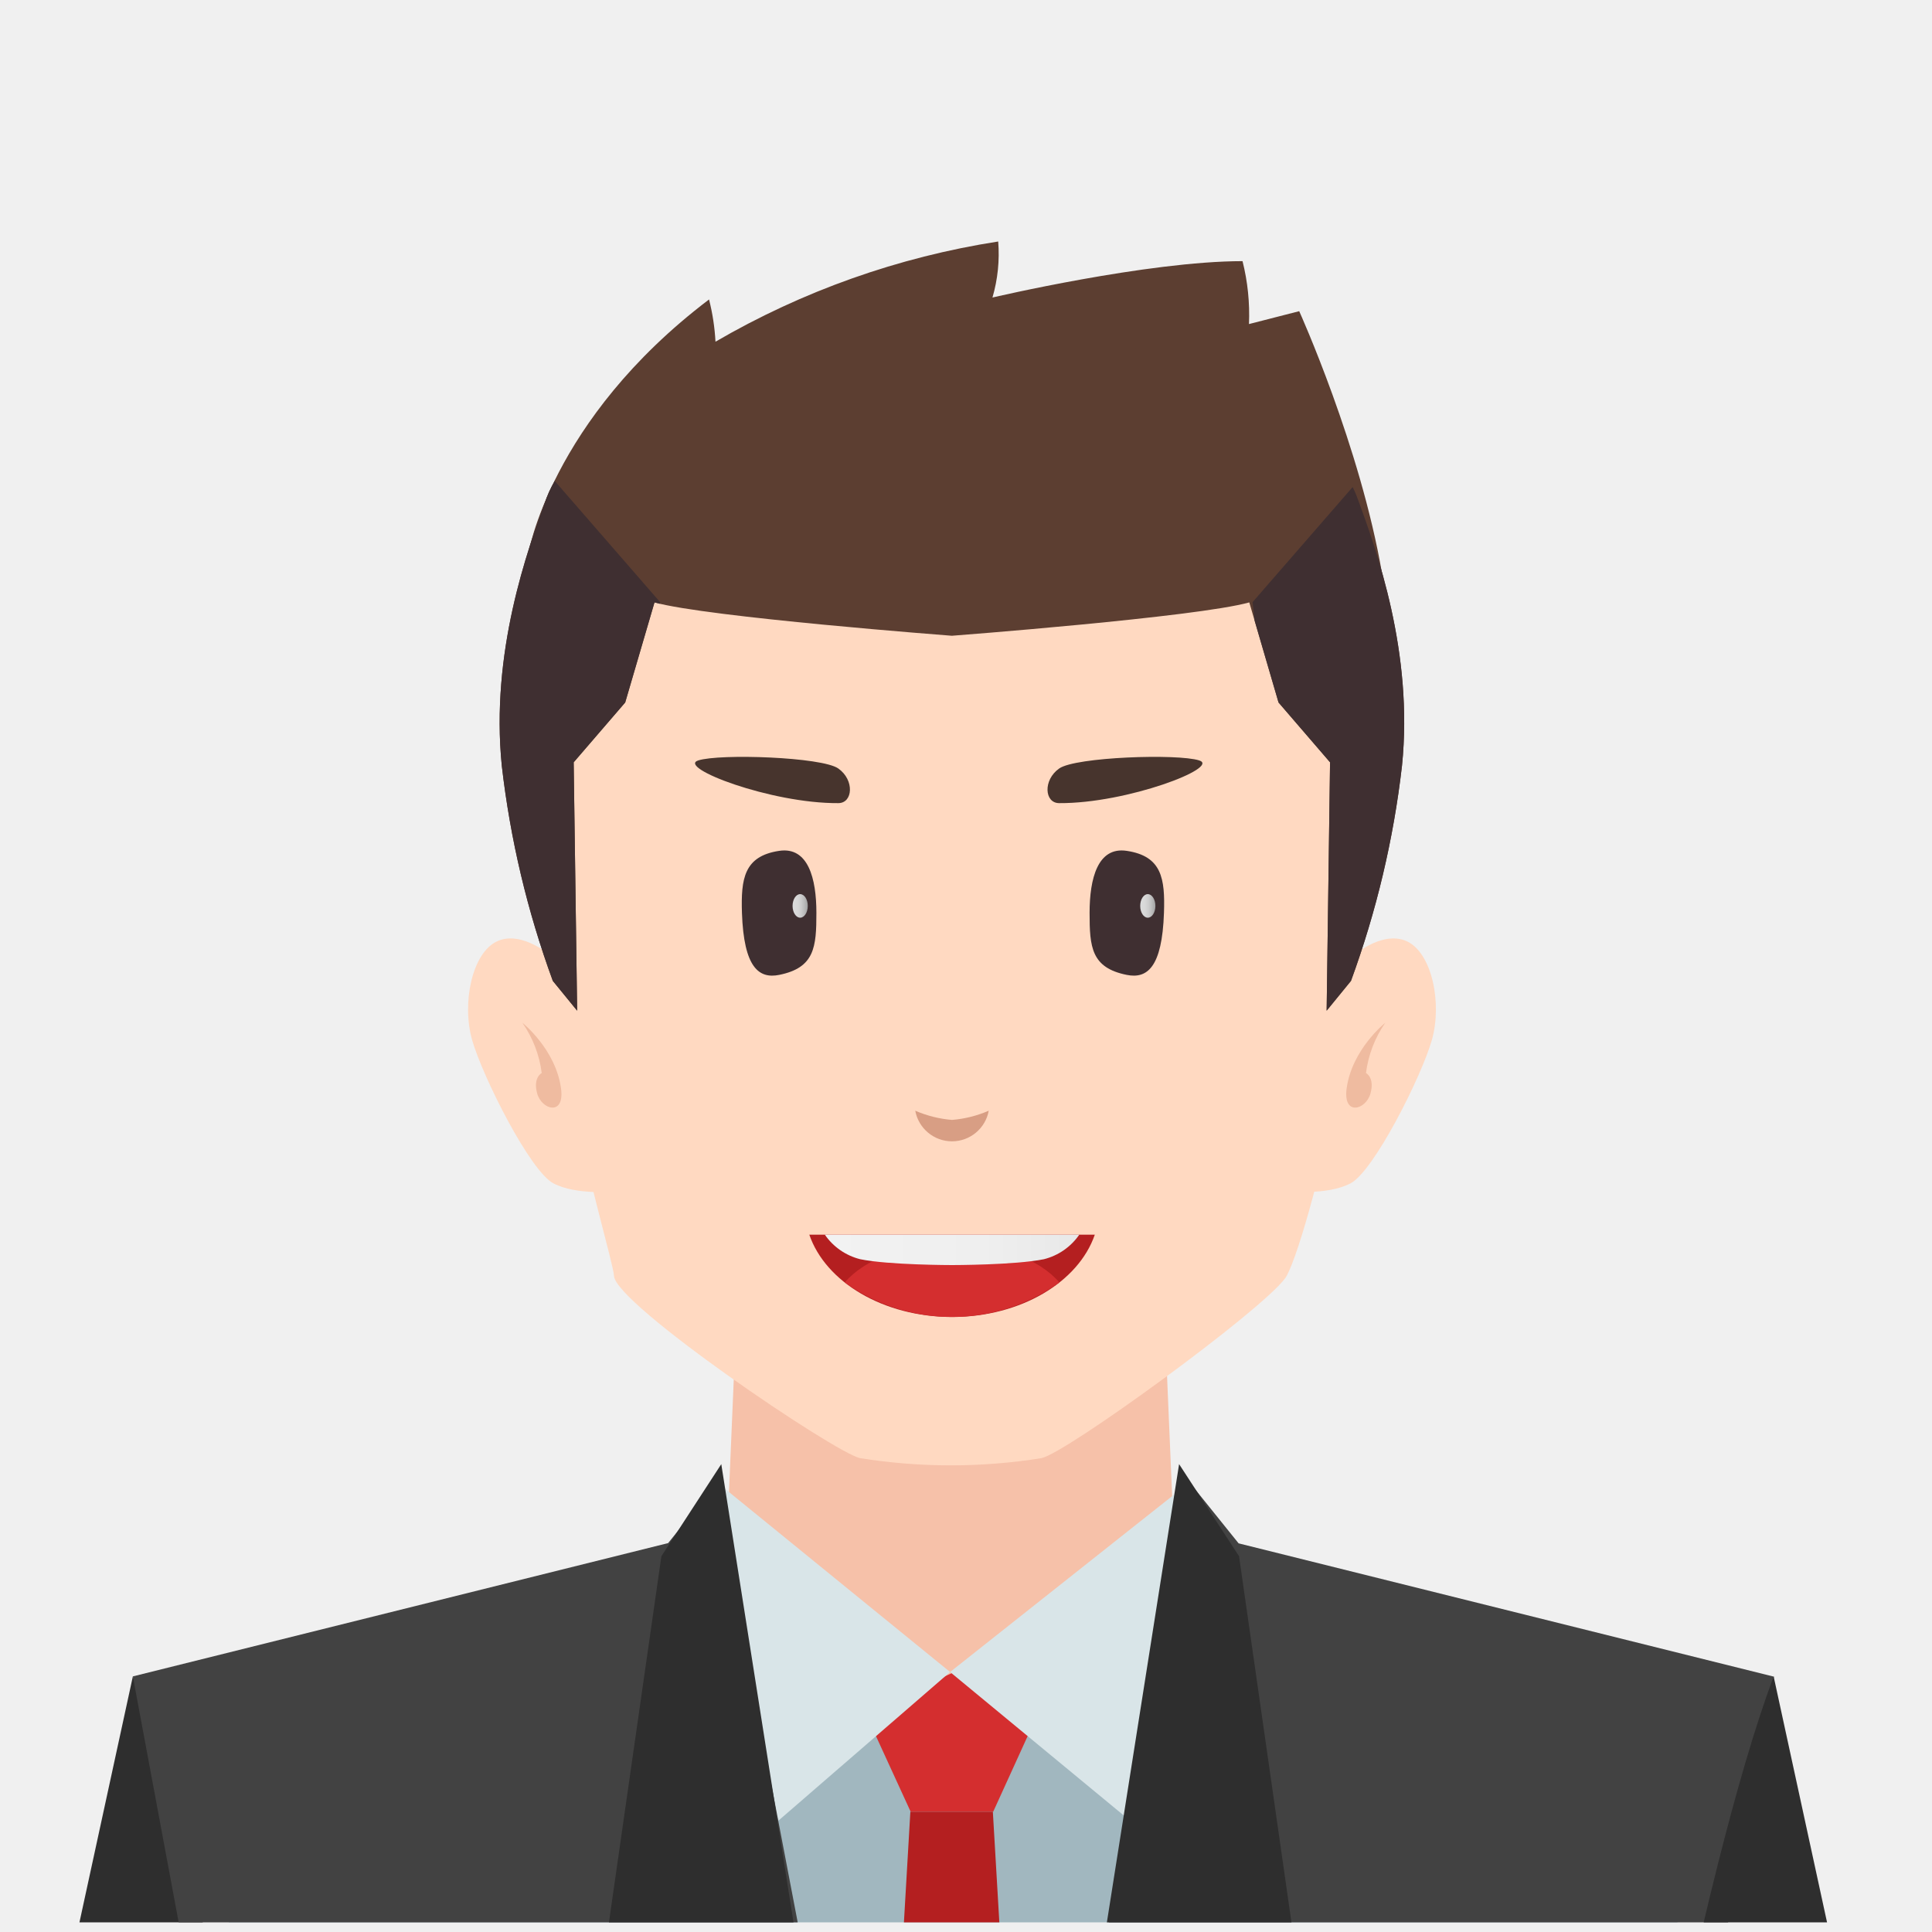
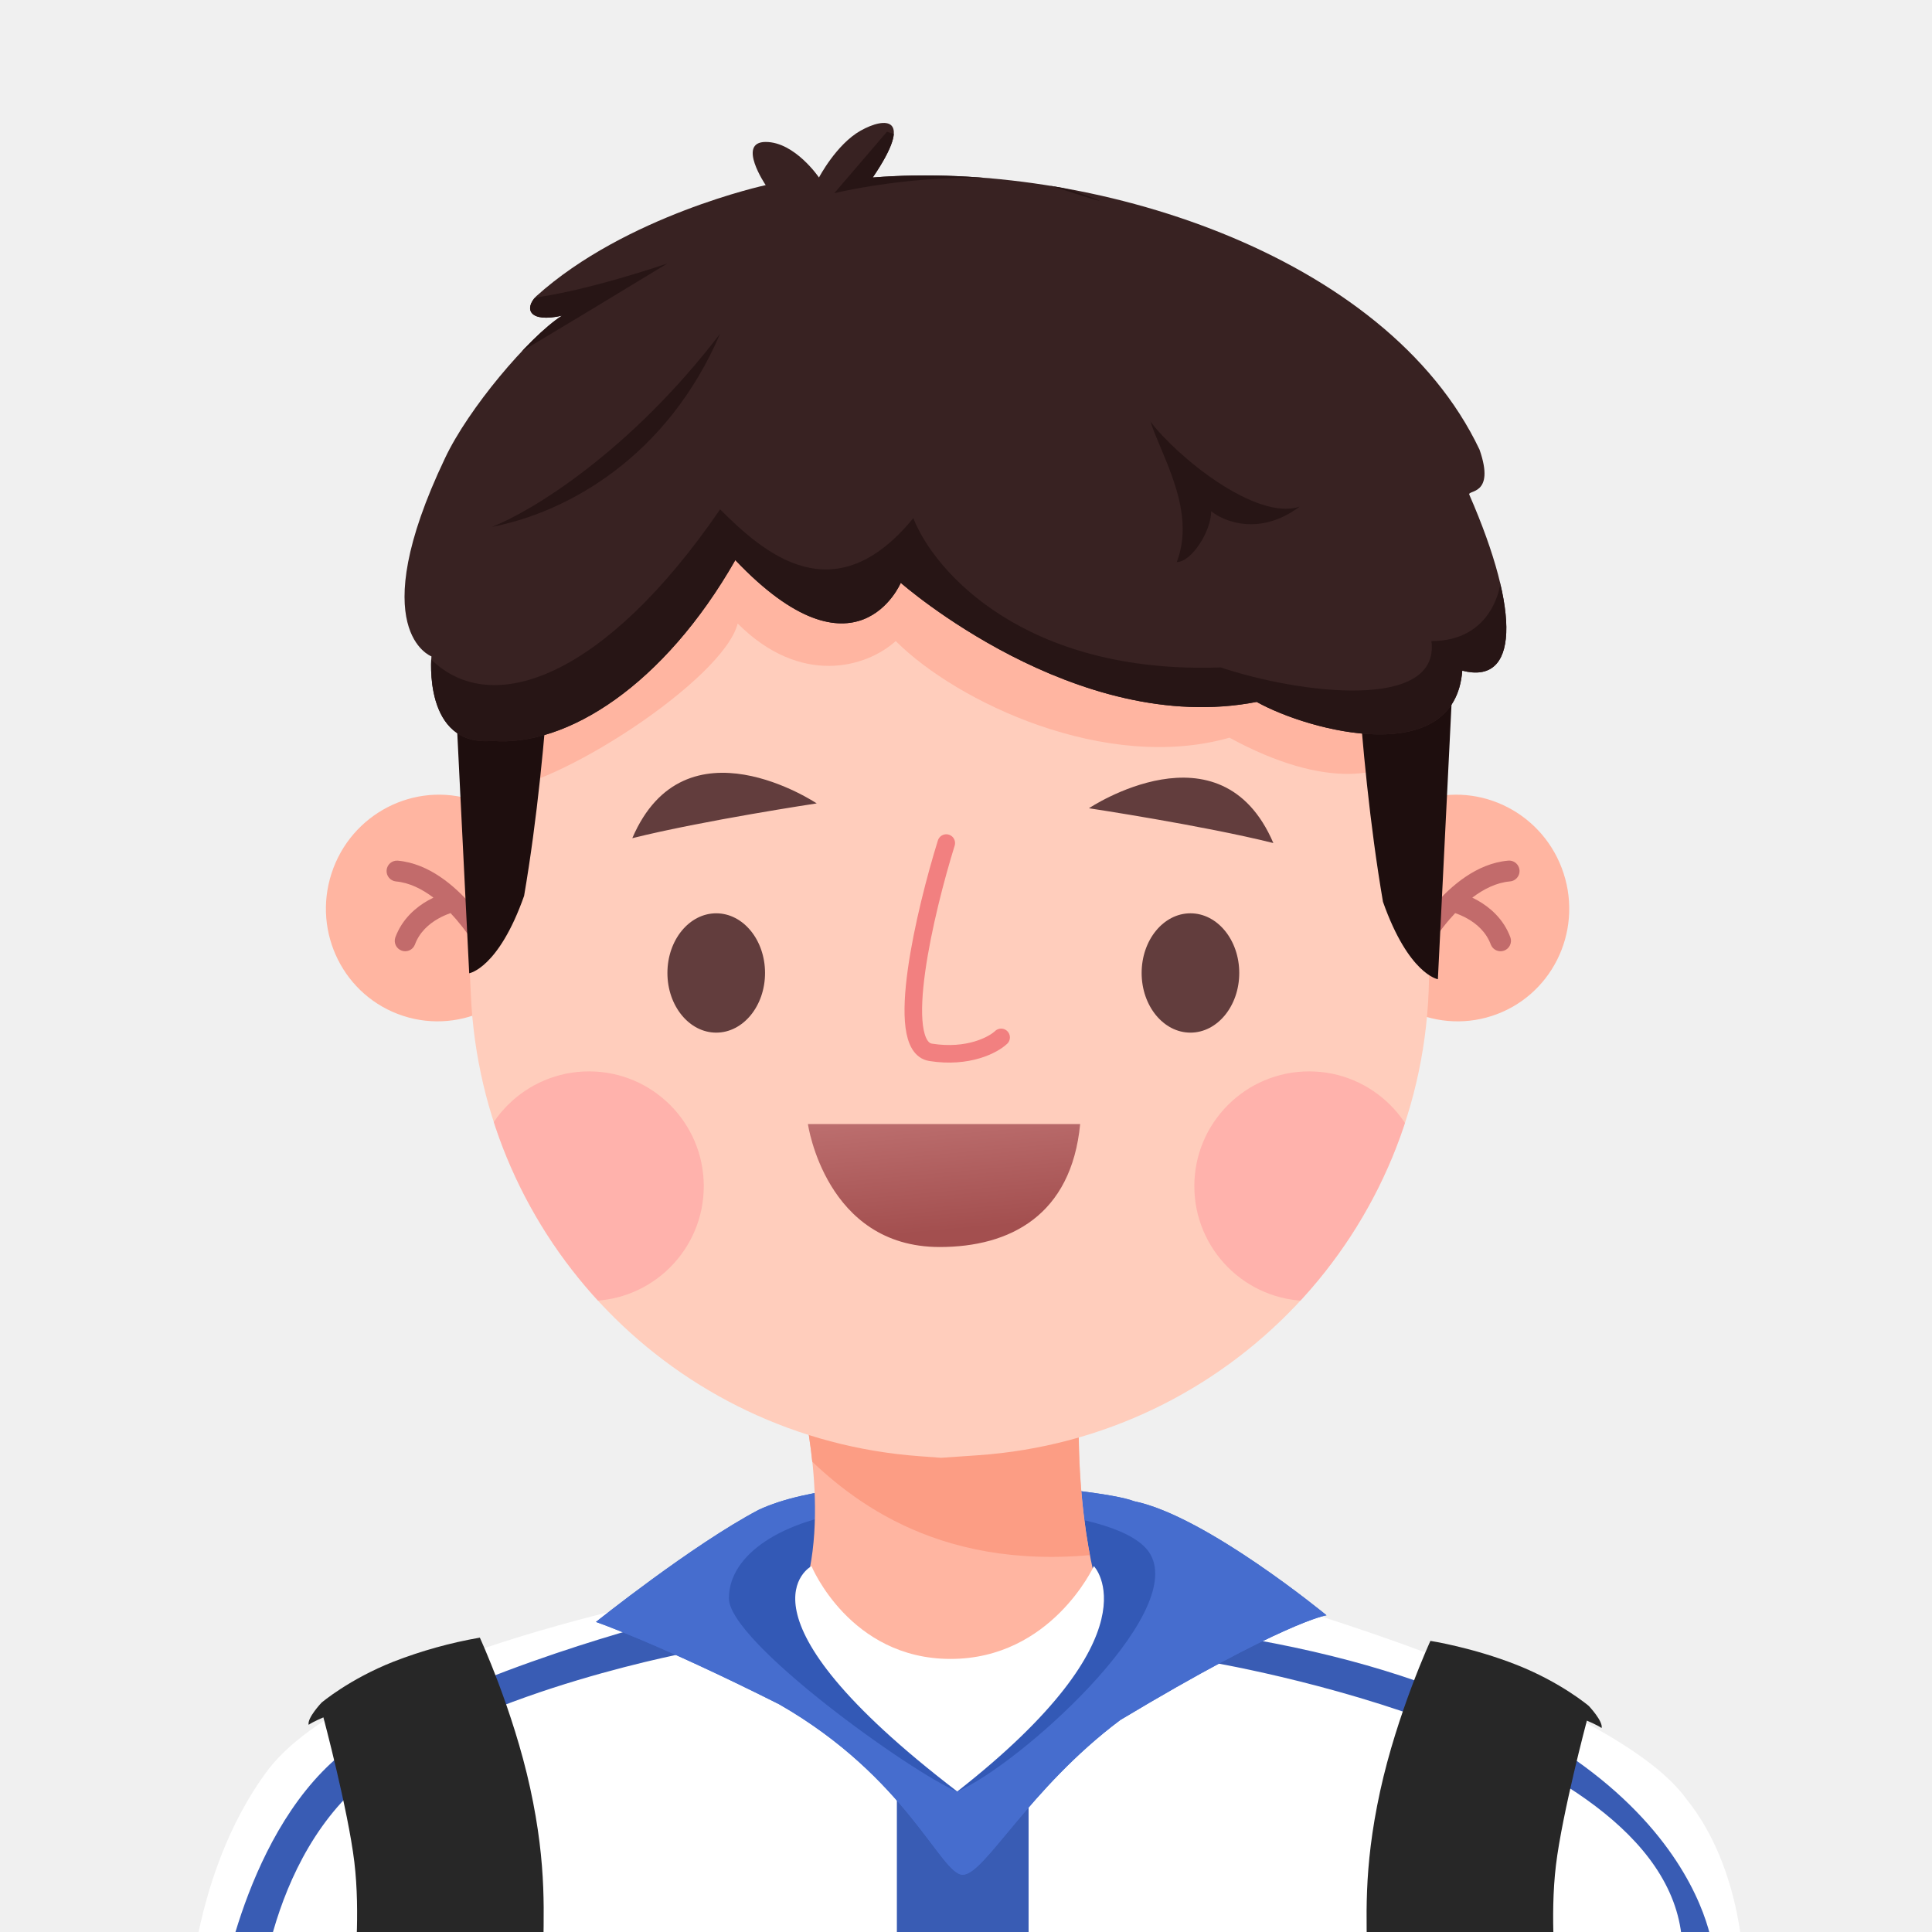
- <svg xmlns="http://www.w3.org/2000/svg" xmlns:xlink="http://www.w3.org/1999/xlink" viewBox="0 0 300 300" id="图层_1">
+ <svg xmlns="http://www.w3.org/2000/svg" fill="none" viewBox="0 0 110 110" height="110" width="110">
+   <mask height="110" width="110" y="0" x="0" maskUnits="userSpaceOnUse" style="mask-type:alpha" id="a">
+     <path fill="#fff" d="M0 0h110v110H0z" />
+   </mask>
+   <g mask="url(#a)">
+     <ellipse fill="#FFB5A1" transform="rotate(-18 82.951 51.699)" ry="6.458" rx="6.387" cy="51.699" cx="82.951" />
+     <path fill="#C26B6B" d="M85.963 50.185a.594.594 0 1 0-.106-1.183c-1.783.161-3.244 1.436-4.21 2.55a13.806 13.806 0 0 0-1.547 2.194l-.022.04-.006.012-.002.003v.002a.594.594 0 0 0 1.048.556l.004-.008.087-.154a12.62 12.62 0 0 1 1.334-1.867c.1-.114.202-.228.308-.34l.03.01c.174.061.415.158.672.304.52.294 1.066.76 1.331 1.485a.594.594 0 0 0 1.115-.408c-.395-1.08-1.197-1.734-1.86-2.11a5.133 5.133 0 0 0-.313-.163c.654-.497 1.378-.855 2.137-.923z" clip-rule="evenodd" fill-rule="evenodd" />
+     <ellipse fill="#FFB5A1" transform="scale(-1 1) rotate(-18 150.73 104.617)" ry="6.458" rx="6.387" />
+     <path fill="#C26B6B" d="M22.54 50.185a.594.594 0 0 1 .107-1.183c1.783.161 3.244 1.436 4.21 2.55a13.806 13.806 0 0 1 1.547 2.194l.022.04.006.012.002.003v.002a.594.594 0 0 1-1.048.556l-.005-.008-.086-.154a12.62 12.62 0 0 0-1.334-1.867c-.1-.114-.203-.228-.308-.34l-.03.01a4.07 4.07 0 0 0-.672.304c-.52.294-1.066.76-1.331 1.485a.594.594 0 0 1-1.115-.408c.395-1.08 1.197-1.734 1.86-2.11.108-.061.213-.115.313-.163-.654-.497-1.378-.855-2.137-.923z" clip-rule="evenodd" fill-rule="evenodd" />
+     <path fill="#fff" d="M69.149 90.219s22.443 6.005 26.88 12.227c3.294 4.076 3.257 9.925 3.257 9.925l-88.641 3.447s-.128-8.792 4.675-15.129c5.453-6.913 26.638-10.47 26.638-10.47h27.19z" clip-rule="evenodd" fill-rule="evenodd" />
+     <mask height="26" width="90" y="90" x="10" maskUnits="userSpaceOnUse" style="mask-type:alpha" id="b">
+       <path fill="#fff" d="M69.149 90.219s22.443 6.005 26.88 12.227c3.294 4.076 3.257 9.925 3.257 9.925l-88.641 3.447s-.128-8.792 4.675-15.129c5.453-6.913 26.638-10.47 26.638-10.47h27.19z" clip-rule="evenodd" fill-rule="evenodd" />
+     </mask>
+     <g mask="url(#b)" fill="#395CB4" clip-rule="evenodd" fill-rule="evenodd">
+       <path d="M51.064 96.597v23.387l7.5.256V96.597h-7.5zm17.548-2.015s27.88 4.49 27.16 16.976c1.508-.029 1.753-.535 1.753-.535S96.391 97.82 71.412 93.351c-22.242-5.019-2.8 1.231-2.8 1.231zm-28.987-.585s-11.848 2.132-18.288 6.907c-6.44 4.775-6.711 14.439-6.711 14.439l-2.062-1.839s1.587-10.348 7.95-14.411c6.361-4.063 17.444-6.853 17.444-6.853l1.667 1.757z" />
+     </g>
+     <path fill="#272727" d="M81.442 93.425s-1.893 4.114-2.862 8.554c-.993 4.551-.746 7.326-.746 9.771 0 5.76 10.756.734 10.756.734s-.36-3.331 0-6.297c.36-2.966 1.76-8.222 1.76-8.222s.594.247.839.423c.095-.388-.731-1.26-.731-1.26s-1.568-1.334-4.094-2.333c-2.526-.999-4.922-1.37-4.922-1.37zM27.32 93.24s1.894 4.114 2.863 8.554c.993 4.551.746 7.326.746 9.771 0 5.761-10.756.735-10.756.735s.36-3.332 0-6.298-1.76-8.222-1.76-8.222-.594.247-.84.424c-.094-.388.732-1.26.732-1.26s1.568-1.335 4.094-2.334a25.797 25.797 0 0 1 4.921-1.37z" clip-rule="evenodd" fill-rule="evenodd" />
+     <path fill="#466DCE" d="M43.196 85.964c-3.772 1.986-9.264 6.383-9.264 6.383s3.46 1.188 10.424 4.685c7.294 4.171 9.209 9.707 10.458 9.707 1.25 0 3.753-4.9 8.972-8.809 9.37-5.621 11.74-5.962 11.74-5.962s-6.872-5.667-10.955-6.494c-1.975-.781-15.861-2.09-21.375.49z" clip-rule="evenodd" fill-rule="evenodd" />
+     <path fill="#466DCE" d="M43.196 85.963c-3.772 1.986-9.264 6.383-9.264 6.383s3.46 1.188 10.424 4.685c7.294 4.171 9.209 9.707 10.458 9.707 1.25 0 3.753-4.9 8.972-8.809 9.37-5.621 11.74-5.962 11.74-5.962s-6.872-5.667-10.955-6.495c-1.975-.78-15.861-2.088-21.375.491z" clip-rule="evenodd" fill-rule="evenodd" />
+     <path fill="#3359B6" d="M49 86c-4.444.494-7.5 2.5-7.5 5s10.5 10 13 11c3.5-1.5 13-10 11-13.5-1.588-2.78-12-3-16.5-2.5z" />
+     <path fill="#FFB5A1" d="M45.565 79.24s1.884 7.13 0 11.98c1.075 2.22 2.764 5.236 8.296 5.376 6.354.075 8.869-5.376 8.869-5.376s-1.588-4.303-1.267-11.98c-7.508.94-15.898 0-15.898 0z" clip-rule="evenodd" fill-rule="evenodd" />
+     <mask height="18" width="18" y="79" x="45" maskUnits="userSpaceOnUse" style="mask-type:alpha" id="c">
+       <path fill="#FFB5A1" d="M45.56 79.24s1.884 7.13 0 11.98c1.075 2.219 2.764 5.235 8.296 5.375 6.354.076 8.869-5.376 8.869-5.376s-1.588-4.302-1.267-11.979c-7.508.94-15.898 0-15.898 0z" clip-rule="evenodd" fill-rule="evenodd" />
+     </mask>
+     <g mask="url(#c)">
+       <path fill="#FC9D84" d="M62.5 88.5c-9.5 1-14.5-3.5-17-6s0-3 0-3c5.5-.667 16.7-2 17.5-2 1 0 9 10-.5 11z" />
+     </g>
+     <path fill="#FFCDBC" d="M26.281 44.814C25.583 29.112 38.187 16 53.904 16c15.41 0 27.893 12.623 27.645 28.031l-.188 11.746c-.23 14.33-11.394 26.096-25.692 27.08L53.582 83l-1.231-.09c-13.947-1.022-24.923-12.318-25.544-26.29l-.526-11.807z" clip-rule="evenodd" fill-rule="evenodd" />
+     <mask height="67" width="56" y="16" x="26" maskUnits="userSpaceOnUse" style="mask-type:alpha" id="d">
+       <path fill="#fff" d="M26.281 44.814C25.583 29.112 38.187 16 53.904 16c15.41 0 27.893 12.623 27.645 28.031l-.188 11.746c-.23 14.33-11.394 26.096-25.692 27.08L53.582 83l-1.231-.09c-13.947-1.022-24.923-12.318-25.544-26.29l-.526-11.807z" clip-rule="evenodd" fill-rule="evenodd" />
+     </mask>
+     <g mask="url(#d)">
+       <circle fill="#FFA2A2" r="6.535" cy="67.535" cx="74.535" opacity=".625" />
+       <circle fill="#FFA2A2" r="6.535" cy="67.535" cx="33.535" opacity=".625" />
+       <ellipse fill="#623D3D" ry="3.397" rx="2.779" cy="55.397" cx="67.779" />
+       <ellipse fill="#623D3D" ry="3.397" rx="2.779" cy="55.397" cx="40.779" />
+       <path fill="url(#e)" d="M46 64h15.5c-.503 5.201-4 7-8 7-6.5 0-7.5-7-7.5-7z" clip-rule="evenodd" fill-rule="evenodd" />
+       <path stroke-linejoin="round" stroke-linecap="round" stroke="#F28080" d="M53.877 48c-1.19 3.83-3.034 11.575-.892 11.915 2.141.34 3.569-.425 4.015-.85" />
+       <path fill="#623D3D" d="M62 46.018S68.5 47 72.5 48c-3-7-10.5-1.982-10.5-1.982zm-15.5-.276s-6.5.981-10.5 1.981c3-7 10.5-1.981 10.5-1.981z" clip-rule="evenodd" fill-rule="evenodd" />
+       <path fill="#FFB5A1" d="M42 35.5c-.8 3.2-10.5 9.5-14 9.5l-1-7.5L33.5 24 77 30.5l3.5 12c-1.333 1.833-5 2.5-10.5-.5-7 2-15.5-2-19-5.5-1.667 1.5-5.4 2.6-9-1z" />
+     </g>
+     <path fill="#1E0E0E" d="m83.017 32.58-1.15 23.173s-1.663-.268-3.126-4.407c-1.51-8.818-1.734-18.767-1.734-18.767h6.01zm-57.453-.34 1.15 23.174s1.664-.268 3.126-4.407c1.51-8.818 1.734-18.767 1.734-18.767h-6.01z" clip-rule="evenodd" fill-rule="evenodd" />
+     <path fill="#382222" d="M43.595 10.54s-7.955 1.721-13.065 6.327c-.698.71-.409 1.528 1.466 1.107-1.895 1.218-5.346 5.312-6.661 8.118-4.685 9.832-.77 11.28-.77 11.28s-.505 5.16 3.466 4.812c4.25.347 9.78-3.183 13.836-10.294 6.904 7.265 9.42 1.294 9.42 1.294s9.978 8.783 20.263 6.78c3.035 1.695 11.28 3.828 11.707-1.78 3.171.83 3.372-3.214.4-10.017-.126-.286 1.503.073.581-2.567-5.323-11.22-22.282-16.479-34.547-15.494 2.398-3.529.693-3.447-.692-2.666-1.385.78-2.37 2.666-2.37 2.666s-1.37-2.024-3.034-2.024c-1.664 0 0 2.458 0 2.458z" clip-rule="evenodd" fill-rule="evenodd" />
+     <mask height="36" width="63" y="7" x="23" maskUnits="userSpaceOnUse" style="mask-type:alpha" id="f">
+       <path fill="#382222" d="M43.593 10.54s-7.955 1.721-13.065 6.327c-.698.71-.409 1.528 1.466 1.107-1.895 1.218-5.346 5.312-6.661 8.118-4.685 9.832-.77 11.28-.77 11.28s-.505 5.16 3.466 4.812C32.28 42.53 37.81 39 41.865 31.89c6.904 7.265 9.42 1.294 9.42 1.294s9.978 8.783 20.263 6.78c3.036 1.695 11.28 3.828 11.707-1.78 3.171.83 3.372-3.214.4-10.017-.126-.286 1.503.073.581-2.567C78.912 14.38 61.954 9.121 49.69 10.106c2.398-3.529.693-3.447-.692-2.666-1.385.78-2.37 2.666-2.37 2.666s-1.37-2.024-3.034-2.024c-1.664 0 0 2.458 0 2.458z" clip-rule="evenodd" fill-rule="evenodd" />
+     </mask>
+     <g mask="url(#f)" fill="#271515">
+       <path d="M28 30c2.167-.833 7.8-4.2 13-11-3 7-8.667 10.167-13 11zm46-1.158C71.536 29.684 67 26 65.5 24c.652 2 2.62 5.105 1.5 8 .84 0 1.96-1.754 1.96-2.895.747.614 2.8 1.421 5.04-.263zM47.5 11l3-3.5c2.664.888 6.359 2.112 8.962 2.957.716.133 1.402.312 2.038.543 2.27.825.735.356-2.038-.543-4.236-.793-9.538-.027-11.962.543z" />
+       <path d="M41 29c-6.5 9.5-13 12-16.5 8.5V44h65l-4-11.5c0 1.333-.8 4-4 4 .5 4-7.5 3-12 1.5-11.2.4-16.333-5.5-17.5-8.5-4.5 5.5-8.5 2-11-.5zm-3-14s-4.833 1.667-8 2l-2 4c2.333-1.333 10-6 10-6z" />
+     </g>
+     <path fill="#fff" d="M46.204 89.168S41.187 91.806 54.501 102C66 93 62.28 89.168 62.28 89.168s-2.421 5.284-8.16 5.284c-5.739 0-7.917-5.284-7.917-5.284z" clip-rule="evenodd" fill-rule="evenodd" />
+   </g>
  <defs>
-     <linearGradient gradientUnits="userSpaceOnUse" y2="194.08" x2="167.59" y1="194.08" x1="128.08" id="未命名的渐变_8">
-       <stop stop-color="#f2f2f2" offset="0" />
-       <stop stop-color="#efefef" offset=".62" />
-       <stop stop-color="#e8e8e8" offset="1" />
+     <linearGradient gradientUnits="userSpaceOnUse" y2="71.081" x2="42.686" y1="59.156" x1="41.625" id="e">
+       <stop stop-color="#D08787" />
+       <stop stop-color="#A34F4F" offset="1" />
    </linearGradient>
-     <linearGradient gradientUnits="userSpaceOnUse" y2="140.67" x2="125.42" y1="140.67" x1="123.07" id="linear-gradient">
-       <stop stop-color="#dbdbdb" offset="0" />
-       <stop stop-color="#d8d8d8" offset=".3" />
-       <stop stop-color="#cecece" offset=".54" />
-       <stop stop-color="#bcbcbc" offset=".76" />
-       <stop stop-color="#a4a4a4" offset=".98" />
-       <stop stop-color="#a1a1a1" offset="1" />
-     </linearGradient>
-     <linearGradient xlink:href="#linear-gradient" y2="140.67" x2="179.4" y1="140.67" x1="177.05" id="linear-gradient-2" />
-     <clipPath id="clip-path">
-       <path class="cls-1" d="M1.5 1.5h297v297H1.5z" />
-     </clipPath>
-     <clipPath id="clip-path-2">
-       <path d="M210.73 77.2c-3-8.27-20.46-26.28-62.9-26.28S88 68.93 84.92 77.2s-8.77 24.16-7 41.71a145.33 145.33 0 0 0 7.92 33.4l3.78 4.63-.54-38.57 8-9.29 4.55-15.54c8.14 2.29 46.18 5.18 46.18 5.18s38-2.89 46.18-5.18l4.54 15.54 8 9.29-.53 38.57 3.78-4.63a145.33 145.33 0 0 0 7.92-33.4c1.8-17.55-3.92-33.45-6.97-41.71z" class="cls-1" />
-     </clipPath>
-     <style>.cls-1{fill:none}.cls-5{fill:#d42e2f}.cls-6{fill:#b41f20}.cls-7{fill:#ffd9c1}.cls-8{fill:#3f2f31}.cls-11{fill:#d9e5e8}.cls-12{fill:#424242}.cls-13{fill:#2e2e2e}.cls-14{fill:#5c3e31}</style>
  </defs>
-   <g style="clip-path:url(#clip-path)">
-     <path style="fill:#f6c1a9" d="M183.39 264.69h-71.6l2.83-66.49h65.94l2.83 66.49z" />
-     <path d="M112 235.87s22.9 18.07 36 27.53v122.15c-62.71-2.24-130.68-23.18-130.68-23.18l23.42-82.25zm72 0s-22.9 18.07-36 27.53v122.15c62.7-2.24 130.68-23.18 130.68-23.18l-23.43-82.25z" style="fill:#a1b7bf" />
-     <path class="cls-5" d="M154.22 281.33h-12.81l-7.07-15.41 13.68-6.22 13.22 6.22-7.02 15.41z" />
-     <path d="M135.55 381.16q6.25.45 12.47.68 6-.21 12-.64l-5.85-99.87h-12.81z" class="cls-6" />
-     <path d="M85.93 148.72s-4.75-4.34-8.69-2.58-5.56 9.64-3.93 15.35 9 20.36 12.62 22.26 9.65 1.25 9.65 1.25zm123.78 0s4.76-4.34 8.7-2.58 5.56 9.64 3.93 15.35-9 20.36-12.63 22.26-9.63 1.23-9.63 1.23z" class="cls-7" />
-     <path d="M212.21 108.94c-3.53-36.94-41-49.43-64.63-49.43S86.48 72 83 108.94s12.17 85.56 12.34 89.18c.21 4.38 34.33 27.49 38.21 28.3a89.13 89.13 0 0 0 28.17 0c3.87-.81 33.9-22.67 37.83-27.92 2.95-4 16.19-52.63 12.66-89.56z" class="cls-7" />
-     <path d="M126.77 141.75c0 5.32-.27 8.52-5.78 9.63-3.14.63-5.49-1.11-5.78-9.63-.17-5.32.33-8.81 5.78-9.63 4.51-.68 5.78 4.31 5.78 9.63zm42.42 0c0 5.32.26 8.52 5.77 9.63 3.14.63 5.49-1.11 5.78-9.63.18-5.32-.32-8.81-5.78-9.63-4.51-.68-5.77 4.31-5.77 9.63z" class="cls-8" />
-     <path d="M164.47 124.71c-2.29 0-2.54-3.59 0-5.38s18.39-2.33 21.75-1.25-11.22 6.7-21.75 6.63zm-34.3 0c2.28 0 2.54-3.59 0-5.38s-18.39-2.33-21.75-1.25 11.25 6.7 21.75 6.63z" style="fill:#47342d" />
-     <path d="M147.83 173.9a18.06 18.06 0 0 1-5.71-1.43 5.8 5.8 0 0 0 11.41 0 18 18 0 0 1-5.7 1.43z" style="fill:#d89e84" />
-     <path class="cls-11" d="m184.04 230.71-36.51 28.92 27.93 23.07 14.6-43.09-6.02-8.9z" />
-     <path d="M185.14 230.71 155.63 385s53.44-1.52 99-13.12l20.82-111.53-83.12-20.7z" class="cls-12" />
-     <path d="m297.57 362.37-22.16-102.06c-11.53 30.92-23.85 100.85-25.28 112.39 28.26-5.36 47.44-10.33 47.44-10.33z" class="cls-13" />
-     <path d="M82 86.14s3.34-20.87 28.1-39.64a33.92 33.92 0 0 1 1 6.56A125.62 125.62 0 0 1 155 37.5a24.2 24.2 0 0 1-.89 8.7s24.08-5.65 38.83-5.65a34.06 34.06 0 0 1 1 9.77l7.8-2s9.5 21 12.87 40.78z" class="cls-14" />
-     <path d="M210.73 77.2c-3-8.27-20.46-26.28-62.9-26.28S88 68.93 84.92 77.2s-8.77 24.16-7 41.71a145.33 145.33 0 0 0 7.92 33.4l3.78 4.63-.54-38.57 8-9.29 4.55-15.54c8.14 2.29 46.18 5.18 46.18 5.18s38-2.89 46.18-5.18l4.54 15.54 8 9.29-.53 38.57 3.78-4.63a145.33 145.33 0 0 0 7.92-33.4c1.8-17.55-3.92-33.45-6.97-41.71z" class="cls-14" />
-     <path d="M210.73 77.2c-3-8.27-20.46-26.28-62.9-26.28S88 68.93 84.92 77.2s-8.77 24.16-7 41.71a145.33 145.33 0 0 0 7.92 33.4l3.78 4.63-.54-38.57 8-9.29 4.55-15.54c8.14 2.29 46.18 5.18 46.18 5.18s38-2.89 46.18-5.18l4.54 15.54 8 9.29-.53 38.57 3.78-4.63a145.33 145.33 0 0 0 7.92-33.4c1.8-17.55-3.92-33.45-6.97-41.71z" class="cls-1" />
-     <path class="cls-13" d="m183.09 227.35-24.84 157.61 9-.52 36.47-63.69-11.32-79.1-9.31-14.3zM-1.53 362.37l22.16-102.06c11.53 30.92 23.85 100.85 25.28 112.39-28.26-5.36-47.44-10.33-47.44-10.33z" />
-     <path class="cls-11" d="m112 230.71 35.53 28.92-26.65 23.07-14.9-43.09 6.02-8.9z" />
-     <path d="M110.9 230.71 140.41 385s-53.44-1.52-99-13.12L20.63 260.31l83.12-20.7z" class="cls-12" />
-     <path class="cls-13" d="m112 227.35 24.84 157.61-8.99-.52-36.48-63.69 11.33-79.1 9.3-14.3z" />
-     <path d="M215.1 158.82s-5.19 4.12-6 10.23c-.56 4.3 3 3.28 3.7.77s-.69-3.2-.69-3.2a17.56 17.56 0 0 1 2.99-7.8zm-133.98 0s5.19 4.12 6 10.23c.57 4.3-3 3.28-3.7.77s.7-3.2.7-3.2a17.56 17.56 0 0 0-3-7.8z" style="fill:#efbba0" />
-     <path d="M125.67 191.72c2.52 7.34 11.48 12.78 22.17 12.78s19.64-5.44 22.16-12.78z" class="cls-6" />
-     <path d="M164.5 199.14c-3.07-3.59-9.37-6.06-16.66-6.06s-13.6 2.47-16.67 6.06a28.59 28.59 0 0 0 33.33 0z" class="cls-5" />
-     <path d="M167.59 191.72h-39.51a9.46 9.46 0 0 0 5.49 3.81c4.43.91 14.27.91 14.27.91s9.83 0 14.26-.91a9.46 9.46 0 0 0 5.49-3.81z" style="fill:url(#未命名的渐变_8)" />
-     <ellipse ry="1.83" rx="1.18" cy="140.67" cx="124.25" style="fill:url(#linear-gradient)" />
-     <ellipse ry="1.83" rx="1.18" cy="140.67" cx="178.23" style="fill:url(#linear-gradient-2)" />
-     <path d="m102.5 93.5-20-23s-10 53-10 55 14 36 14 36 9 1 9-2 7-66 7-66zm92 0 20-23s10 53 10 55-14 36-14 36-9 1-9-2-7-66-7-66z" class="cls-8" style="clip-path:url(#clip-path-2)" />
-   </g>
</svg>
